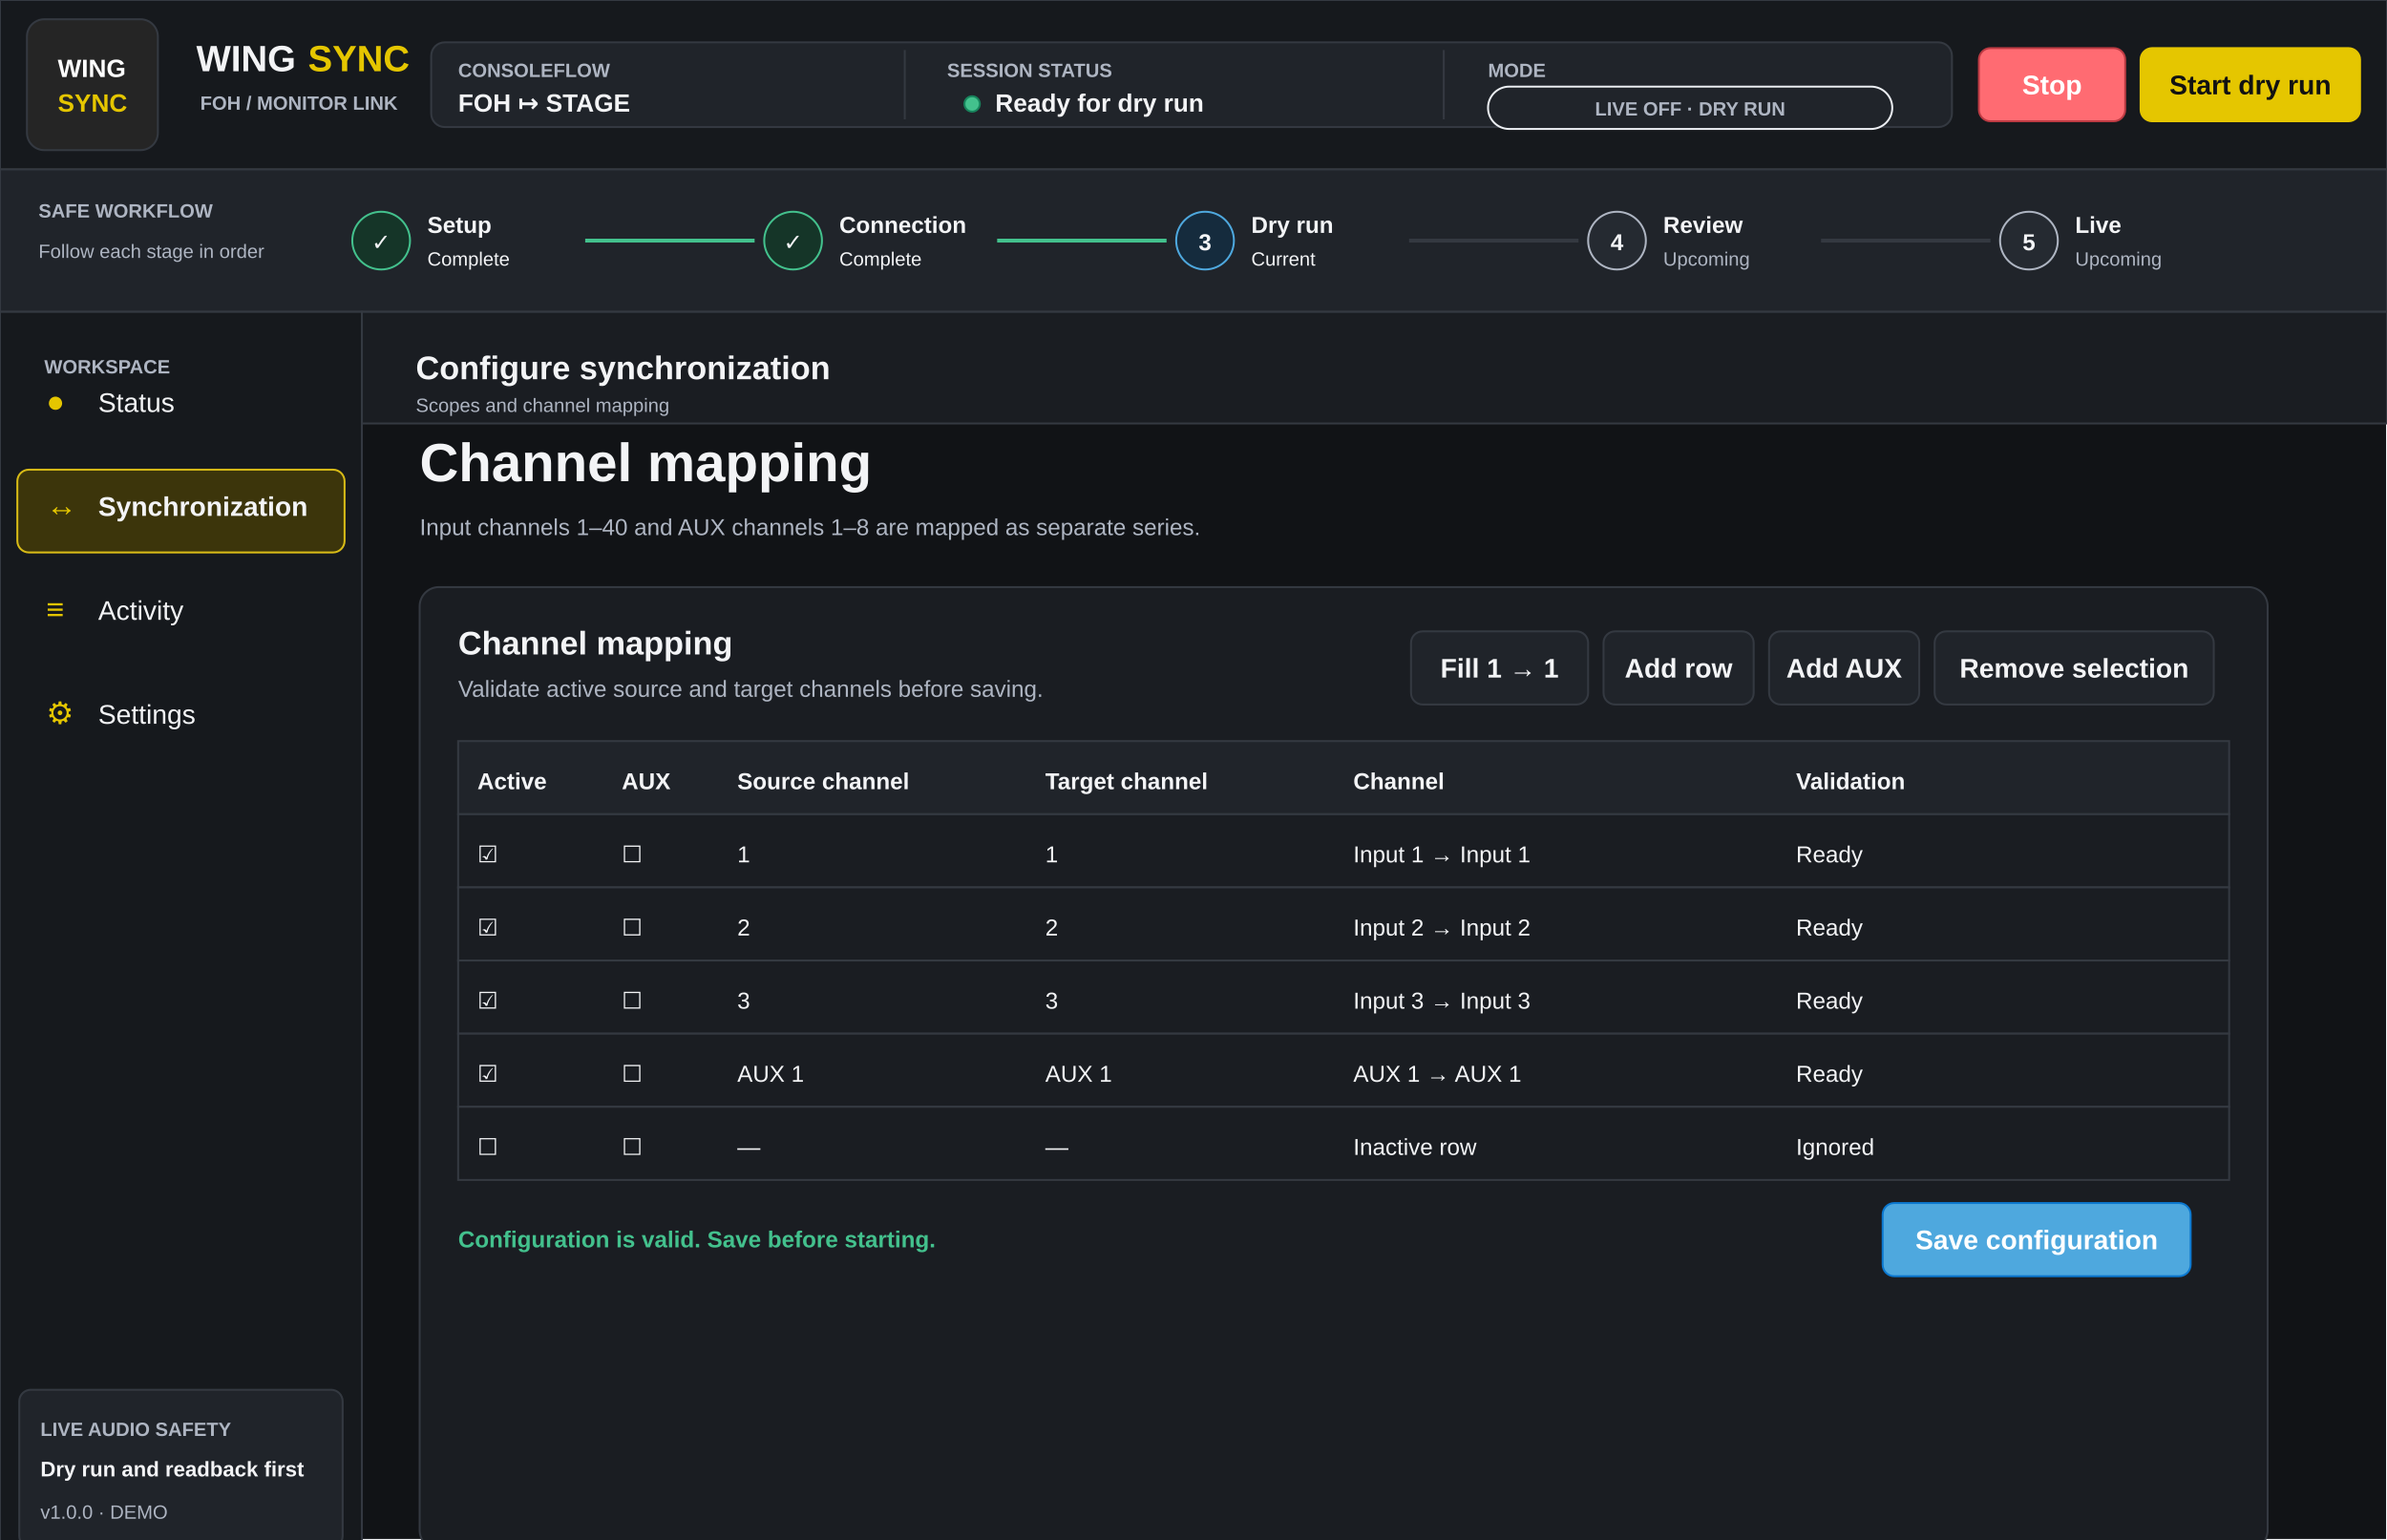
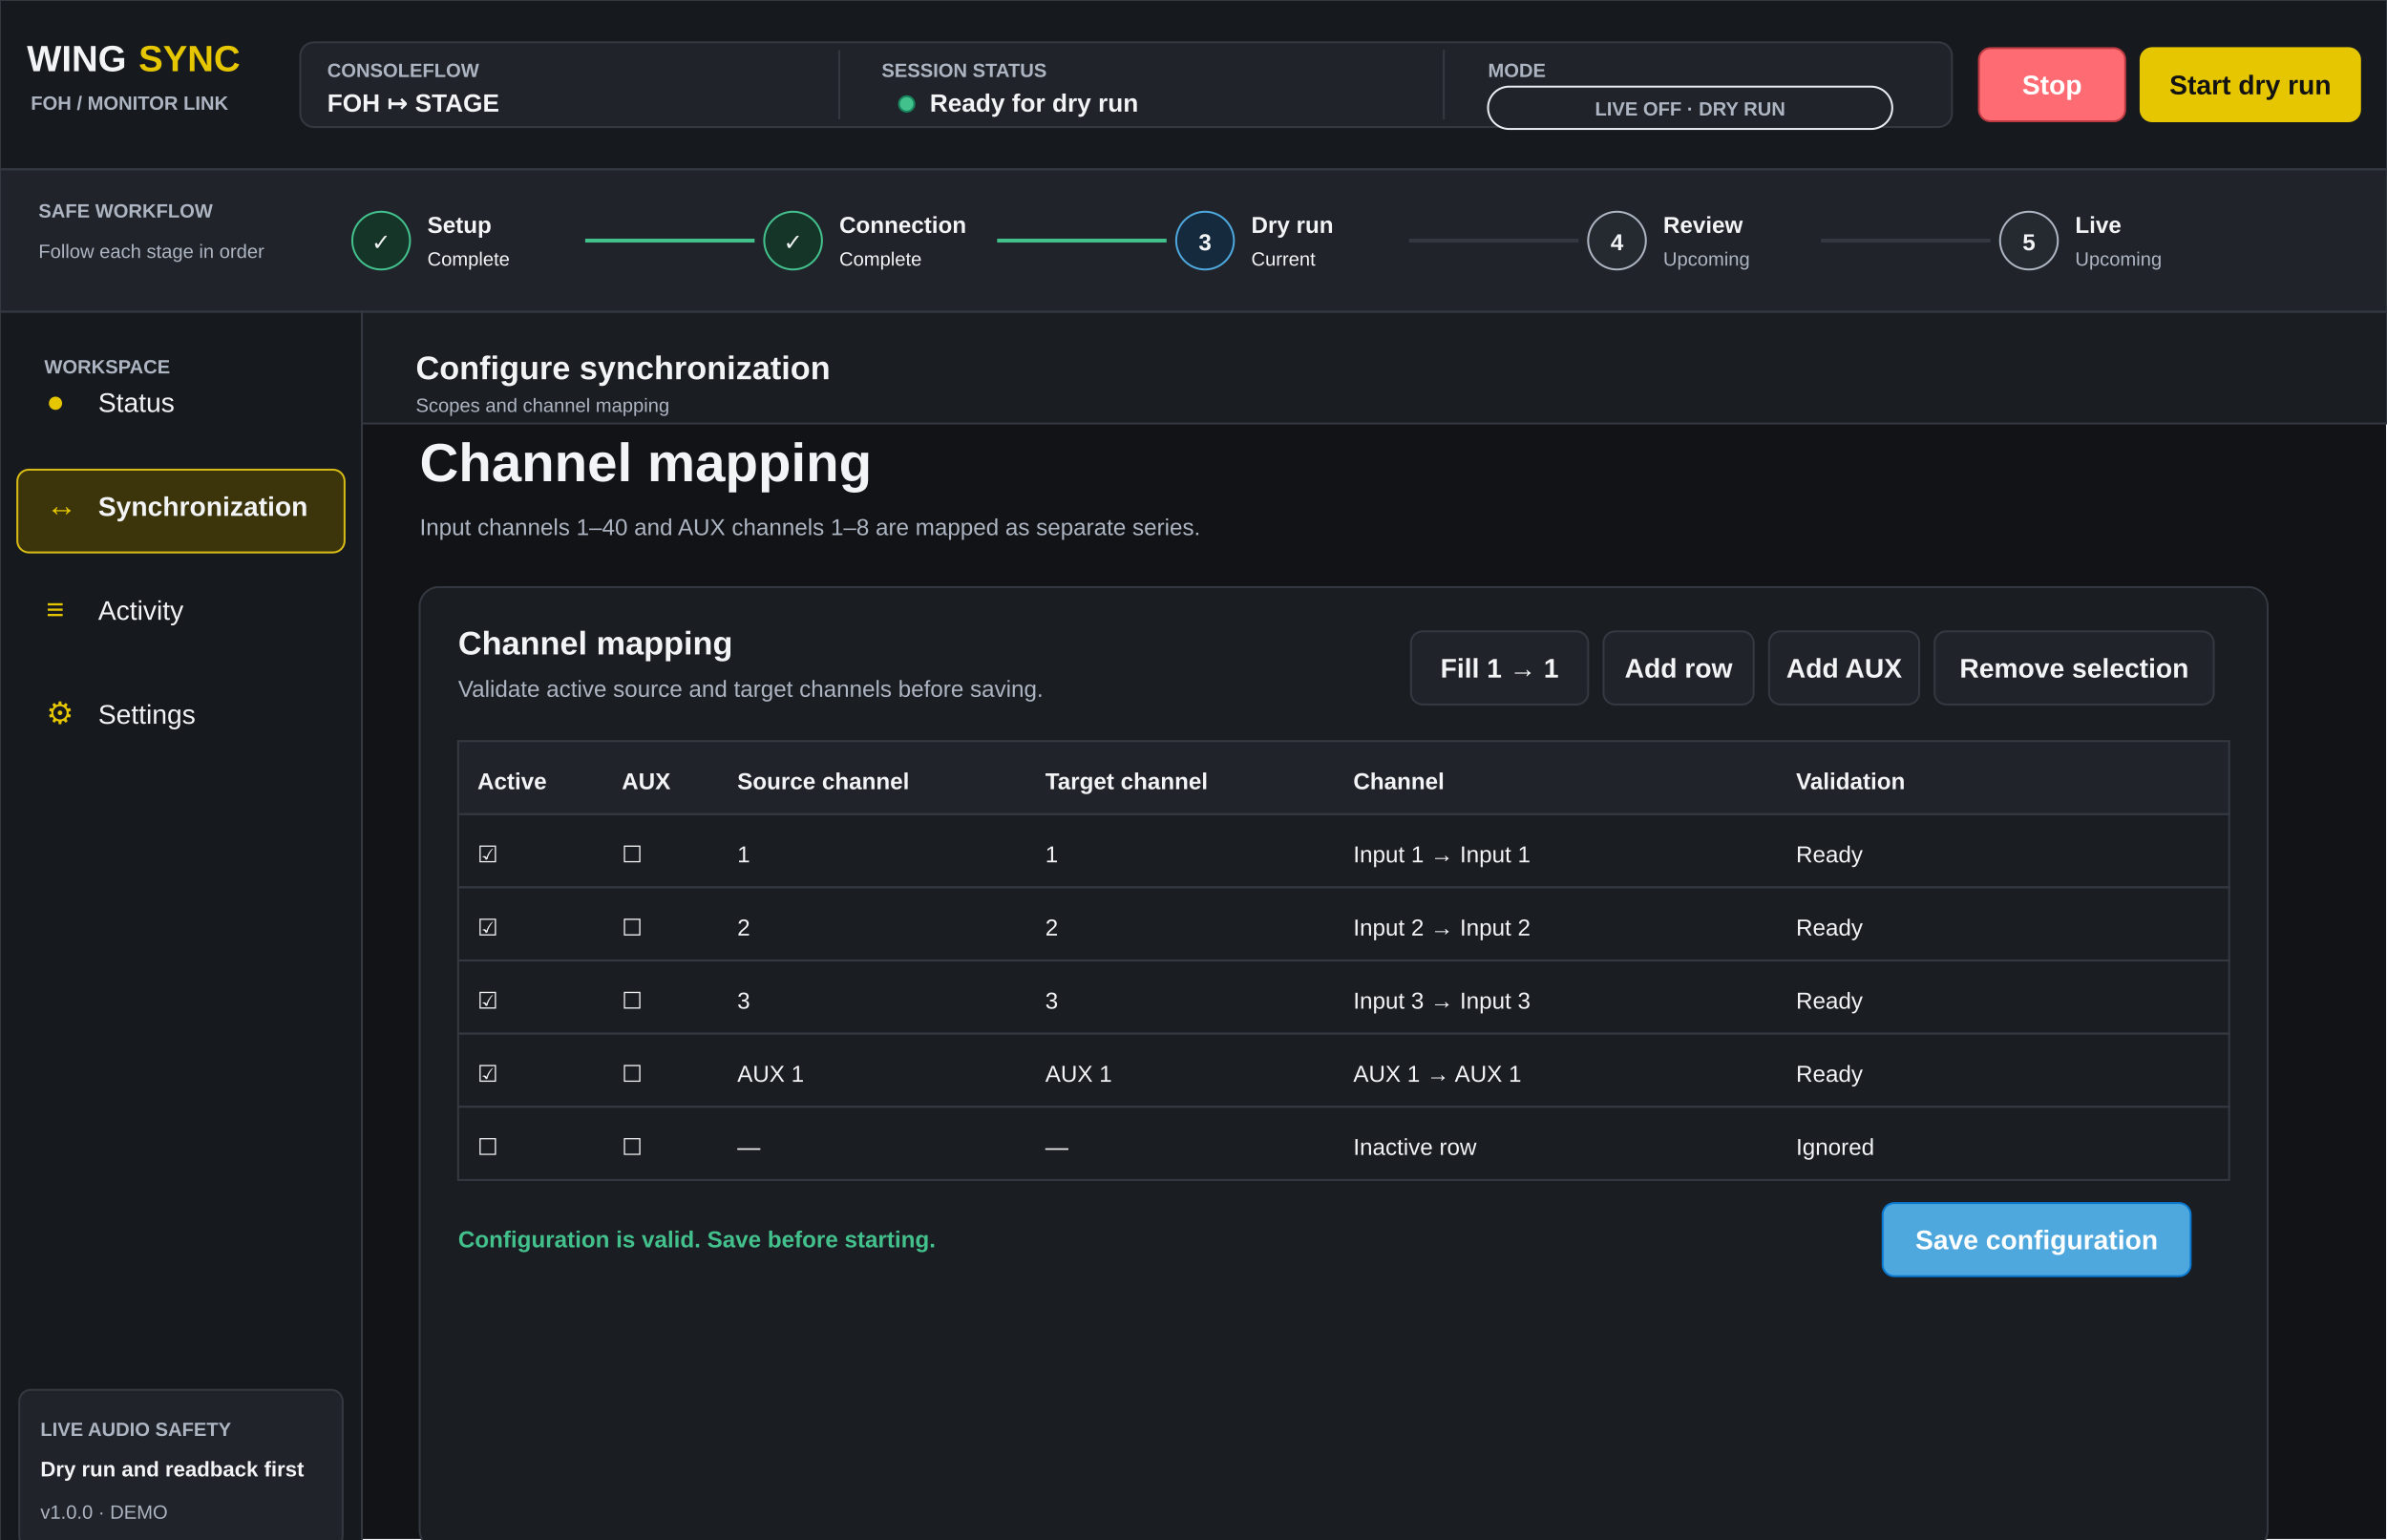
<svg xmlns="http://www.w3.org/2000/svg" width="1240" height="800" viewBox="0 0 1240 800">
  <style>text{font-family:Segoe UI,Arial,sans-serif;fill:#172033}.small{font-size:12px}.tiny{font-size:10px}.label{font-size:10px;font-weight:700;fill:#777872}.muted{fill:#5c667a}.title{font-size:28px;font-weight:650}.h{font-size:17px;font-weight:650}.mono{font-family:Consolas,monospace}.bold{font-weight:700}.btn{font-size:14px;font-weight:650}.num{font-size:28px;font-weight:650}</style>
  <style>text{fill:#F3F4F6}.label,.muted{fill:#AEB5C2}[fill="#f3f5f8"]{fill:#111316}[fill="#fcfcfa"],[fill="#f8f8f5"]{fill:#16191D}[fill="#f3f3ef"],[fill="#efefea"],[fill="#e8eef5"],[fill="#ebeef2"],[fill="#fafafa"],[fill="#f1f2ee"]{fill:#20242A}rect[fill="#fff"],rect[fill="#ffffff"]{fill:#1A1D22}[fill="#fff2a8"]{fill:#3C350B}[fill="#e2f4ed"]{fill:#153528}[fill="#e3f1fb"]{fill:#152B3D}[fill="#fff3e2"]{fill:#382715}[fill="#fde8e9"]{fill:#3B1D22}[fill="#dfe4ec"]{fill:#0D0F12}[fill="#17835c"]{fill:#43C18D}[fill="#0b78d0"]{fill:#4EA8DE}[fill="#be3b43"]{fill:#FF6B72}[fill="#b46b08"],[fill="#d57a00"]{fill:#F0B35A}[fill="#a58c00"]{fill:#E5C600}[stroke="#d7d7d1"],[stroke="#deded8"],[stroke="#d4d4ce"],[stroke="#dce1e8"],[stroke="#b8c1ce"],[stroke="#e9ecf1"],[stroke="#d9dad4"],[stroke="#687386"],[stroke="#111111"]{stroke:#343941}[stroke="#e4c400"]{stroke:#D8BB16}[stroke="#f0c67f"]{stroke:#8A5B24}[style*="fill:#172033"]{fill:#F3F4F6!important}[style*="fill:#5c667a"]{fill:#AEB5C2!important}[style*="fill:#17835c"]{fill:#43C18D!important}[style*="fill:#0b78d0"]{fill:#4EA8DE!important}[style*="fill:#be3b43"]{fill:#FF6B72!important}[style*="fill:#b46b08"]{fill:#F0B35A!important}[style*="fill:#a58c00"]{fill:#E5C600!important}[style*="fill:#76531f"]{fill:#FFD499!important}[style*="fill:#ecece8"]{fill:#F3F4F6!important}</style>
  <rect x="0" y="0" width="1240" height="800" rx="0" fill="#f3f5f8" stroke="#f3f5f8" stroke-width="1" />
  <rect x="0" y="0" width="1240" height="88" rx="0" fill="#fcfcfa" stroke="#d7d7d1" stroke-width="1" />
-   <rect x="14" y="10" width="68" height="68" rx="9" fill="#252525" stroke="#111111" stroke-width="1" />
-   <text x="30" y="40" class="bold" style="fill:#fff;font-size:13px;">WING</text>
-   <text x="30" y="58" class="bold" style="fill:#e5c600;font-size:13px;">SYNC</text>
-   <text x="102" y="37" class="bold" style="font-size:19px;">WING</text>
-   <text x="160" y="37" class="bold" style="fill:#e5c600;font-size:19px;">SYNC</text>
-   <text x="104" y="57" class="label" style="">FOH / MONITOR LINK</text>
-   <rect x="224" y="22" width="790" height="44" rx="7" fill="#f3f3ef" stroke="#deded8" stroke-width="1" />
-   <text x="238" y="40" class="label" style="">CONSOLEFLOW</text>
-   <text x="238" y="58" class="bold" style="font-size:13px;">FOH ↦ STAGE</text>
-   <line x1="470" y1="26" x2="470" y2="62" stroke="#d4d4ce" stroke-width="1" />
-   <text x="492" y="40" class="label" style="">SESSION STATUS</text>
-   <circle cx="505" cy="54" r="4" fill="#17835c" stroke="#17835c" />
-   <text x="517" y="58" class="bold" style="font-size:13px;">Ready for dry run</text>
+   <text x="14" y="37" class="bold" style="font-size:19px;">WING</text>
+   <text x="72" y="37" class="bold" style="fill:#e5c600;font-size:19px;">SYNC</text>
+   <text x="16" y="57" class="label" style="">FOH / MONITOR LINK</text>
+   <rect x="156" y="22" width="858" height="44" rx="7" fill="#f3f3ef" stroke="#deded8" stroke-width="1" />
+   <text x="170" y="40" class="label" style="">CONSOLEFLOW</text>
+   <text x="170" y="58" class="bold" style="font-size:13px;">FOH ↦ STAGE</text>
+   <line x1="436" y1="26" x2="436" y2="62" stroke="#d4d4ce" stroke-width="1" />
+   <text x="458" y="40" class="label" style="">SESSION STATUS</text>
+   <circle cx="471" cy="54" r="4" fill="#17835c" stroke="#17835c" />
+   <text x="483" y="58" class="bold" style="font-size:13px;">Ready for dry run</text>
  <line x1="750" y1="26" x2="750" y2="62" stroke="#d4d4ce" stroke-width="1" />
  <text x="773" y="40" class="label" style="">MODE</text>
  <rect x="773" y="45" width="210" height="22" rx="11" fill="#ebeef2" stroke="#ebeef2" stroke-width="1" />
  <text x="878" y="60" class="bold" style="fill:#5c667a;font-size:10px;text-anchor:middle;">LIVE OFF · DRY RUN</text>
  <rect x="1028" y="25" width="76" height="38" rx="6" fill="#be3b43" stroke="#be3b43" stroke-width="1" />
  <text x="1066" y="49" class="btn" style="fill:#fff;font-size:14px;text-anchor:middle;">Stop</text>
  <rect x="1112" y="25" width="114" height="38" rx="6" fill="#e5c600" stroke="#e5c600" stroke-width="1" />
  <text x="1169" y="49" class="btn" style="fill:#121212;font-size:14px;text-anchor:middle;">Start dry run</text>
  <rect x="0" y="88" width="1240" height="74" fill="#20242A" stroke="#343941" />
  <text x="20" y="113" class="label">SAFE WORKFLOW</text>
  <text x="20" y="134" class="tiny muted">Follow each stage in order</text>
  <line x1="304" y1="125" x2="392" y2="125" stroke="#43C18D" stroke-width="2" />
  <line x1="518" y1="125" x2="606" y2="125" stroke="#43C18D" stroke-width="2" />
  <line x1="732" y1="125" x2="820" y2="125" stroke="#343941" stroke-width="2" />
  <line x1="946" y1="125" x2="1034" y2="125" stroke="#343941" stroke-width="2" />
  <circle cx="198" cy="125" r="15" fill="#153528" stroke="#43C18D" />
  <text x="198" y="130" class="bold" text-anchor="middle">✓</text>
  <text x="222" y="121" class="bold small">Setup</text>
  <text x="222" y="138" class="tiny" fill="#43C18D">Complete</text>
  <circle cx="412" cy="125" r="15" fill="#153528" stroke="#43C18D" />
  <text x="412" y="130" class="bold" text-anchor="middle">✓</text>
  <text x="436" y="121" class="bold small">Connection</text>
  <text x="436" y="138" class="tiny" fill="#43C18D">Complete</text>
  <circle cx="626" cy="125" r="15" fill="#152B3D" stroke="#4EA8DE" />
  <text x="626" y="130" class="bold" text-anchor="middle">3</text>
  <text x="650" y="121" class="bold small">Dry run</text>
  <text x="650" y="138" class="tiny" fill="#4EA8DE">Current</text>
  <circle cx="840" cy="125" r="15" fill="#252A31" stroke="#AEB5C2" />
  <text x="840" y="130" class="bold" text-anchor="middle">4</text>
  <text x="864" y="121" class="bold small">Review</text>
  <text x="864" y="138" class="tiny muted">Upcoming</text>
  <circle cx="1054" cy="125" r="15" fill="#252A31" stroke="#AEB5C2" />
  <text x="1054" y="130" class="bold" text-anchor="middle">5</text>
  <text x="1078" y="121" class="bold small">Live</text>
  <text x="1078" y="138" class="tiny muted">Upcoming</text>
  <g transform="translate(0 74)">
    <rect x="0" y="88" width="188" height="670" rx="0" fill="#f8f8f5" stroke="#d7d7d1" stroke-width="1" />
    <text x="23" y="120" class="label" style="">WORKSPACE</text>
    <text x="24" y="140" class="bold" style="fill:#a58c00;font-size:16px;">●</text>
    <text x="51" y="140" class="" style="font-size:14px;">Status</text>
    <rect x="9" y="170" width="170" height="43" rx="6" fill="#fff2a8" stroke="#e4c400" stroke-width="1" />
    <text x="24" y="194" class="bold" style="fill:#a58c00;font-size:16px;">↔</text>
    <text x="51" y="194" class="bold" style="font-size:14px;">Synchronization</text>
    <text x="24" y="248" class="bold" style="fill:#a58c00;font-size:16px;">≡</text>
    <text x="51" y="248" class="" style="font-size:14px;">Activity</text>
    <text x="24" y="302" class="bold" style="fill:#a58c00;font-size:16px;">⚙</text>
    <text x="51" y="302" class="" style="font-size:14px;">Settings</text>
    <rect x="10" y="648" width="168" height="82" rx="6" fill="#efefea" stroke="#d7d7d1" stroke-width="1" />
    <text x="21" y="672" class="label" style="">LIVE AUDIO SAFETY</text>
    <text x="21" y="693" class="bold" style="font-size:11px;">Dry run and readback first</text>
    <text x="21" y="715" class="tiny" style="fill:#5c667a;">v1.0.0 · DEMO</text>
    <rect x="188" y="88" width="1052" height="58" rx="0" fill="#fff" stroke="#dce1e8" stroke-width="1" />
    <text x="216" y="123" class="h" style="">Configure synchronization</text>
    <text x="216" y="140" class="tiny" style="fill:#5c667a;">Scopes and channel mapping</text>
    <rect x="0" y="758" width="1240" height="42" rx="0" fill="#20211f" stroke="#111211" stroke-width="1" />
    <rect x="16" y="769" width="4" height="20" rx="2" fill="#e5c600" stroke="#e5c600" stroke-width="1" />
    <text x="30" y="784" class="label" style="fill:#e5c600;">NEXT STEP</text>
    <text x="218" y="176" class="title" style="">Channel mapping</text>
    <text x="218" y="204" class="small" style="fill:#5c667a;">Input channels 1–40 and AUX channels 1–8 are mapped as separate series.</text>
    <rect x="218" y="231" width="960" height="500" rx="10" fill="#ffffff" stroke="#dce1e8" stroke-width="1" />
    <text x="238" y="266" class="h" style="">Channel mapping</text>
    <text x="238" y="288" class="small" style="fill:#5c667a;">Validate active source and target channels before saving.</text>
    <rect x="733" y="254" width="92" height="38" rx="6" fill="#e8eef5" stroke="#dce1e8" stroke-width="1" />
    <text x="779.0" y="278" class="btn" style="fill:#172033;font-size:14px;text-anchor:middle;">Fill 1 → 1</text>
    <rect x="833" y="254" width="78" height="38" rx="6" fill="#e8eef5" stroke="#dce1e8" stroke-width="1" />
    <text x="872.0" y="278" class="btn" style="fill:#172033;font-size:14px;text-anchor:middle;">Add row</text>
    <rect x="919" y="254" width="78" height="38" rx="6" fill="#e8eef5" stroke="#dce1e8" stroke-width="1" />
    <text x="958.0" y="278" class="btn" style="fill:#172033;font-size:14px;text-anchor:middle;">Add AUX</text>
    <rect x="1005" y="254" width="145" height="38" rx="6" fill="#e8eef5" stroke="#dce1e8" stroke-width="1" />
    <text x="1077.5" y="278" class="btn" style="fill:#172033;font-size:14px;text-anchor:middle;">Remove selection</text>
    <rect x="238" y="311" width="920" height="38" rx="0" fill="#fafafa" stroke="#dce1e8" stroke-width="1" />
    <text x="248" y="336" class="bold" style="">Active</text>
    <text x="323" y="336" class="bold" style="">AUX</text>
    <text x="383" y="336" class="bold" style="">Source channel</text>
    <text x="543" y="336" class="bold" style="">Target channel</text>
    <text x="703" y="336" class="bold" style="">Channel</text>
    <text x="933" y="336" class="bold" style="">Validation</text>
    <rect x="238" y="349" width="920" height="38" rx="0" fill="#fff" stroke="#e9ecf1" stroke-width="1" />
    <text x="248" y="374" class="small" style="">☑</text>
    <text x="323" y="374" class="small" style="">☐</text>
    <text x="383" y="374" class="small" style="">1</text>
    <text x="543" y="374" class="small" style="">1</text>
    <text x="703" y="374" class="small" style="">Input 1 → Input 1</text>
    <text x="933" y="374" class="small" style="">Ready</text>
    <rect x="238" y="387" width="920" height="38" rx="0" fill="#fff" stroke="#e9ecf1" stroke-width="1" />
    <text x="248" y="412" class="small" style="">☑</text>
    <text x="323" y="412" class="small" style="">☐</text>
    <text x="383" y="412" class="small" style="">2</text>
    <text x="543" y="412" class="small" style="">2</text>
    <text x="703" y="412" class="small" style="">Input 2 → Input 2</text>
    <text x="933" y="412" class="small" style="">Ready</text>
    <rect x="238" y="425" width="920" height="38" rx="0" fill="#fff" stroke="#e9ecf1" stroke-width="1" />
    <text x="248" y="450" class="small" style="">☑</text>
    <text x="323" y="450" class="small" style="">☐</text>
    <text x="383" y="450" class="small" style="">3</text>
    <text x="543" y="450" class="small" style="">3</text>
    <text x="703" y="450" class="small" style="">Input 3 → Input 3</text>
    <text x="933" y="450" class="small" style="">Ready</text>
    <rect x="238" y="463" width="920" height="38" rx="0" fill="#fff" stroke="#e9ecf1" stroke-width="1" />
    <text x="248" y="488" class="small" style="">☑</text>
    <text x="323" y="488" class="small" style="">☐</text>
    <text x="383" y="488" class="small" style="">AUX 1</text>
    <text x="543" y="488" class="small" style="">AUX 1</text>
    <text x="703" y="488" class="small" style="">AUX 1 → AUX 1</text>
    <text x="933" y="488" class="small" style="">Ready</text>
    <rect x="238" y="501" width="920" height="38" rx="0" fill="#fff" stroke="#e9ecf1" stroke-width="1" />
    <text x="248" y="526" class="small" style="">☐</text>
    <text x="323" y="526" class="small" style="">☐</text>
    <text x="383" y="526" class="small" style="">—</text>
    <text x="543" y="526" class="small" style="">—</text>
    <text x="703" y="526" class="small" style="">Inactive row</text>
    <text x="933" y="526" class="small" style="">Ignored</text>
    <text x="238" y="574" class="bold" style="fill:#17835c;">Configuration is valid. Save before starting.</text>
    <rect x="978" y="551" width="160" height="38" rx="6" fill="#0b78d0" stroke="#0b78d0" stroke-width="1" />
    <text x="1058.0" y="575" class="btn" style="fill:#fff;font-size:14px;text-anchor:middle;">Save configuration</text>
    <text x="105" y="784" class="small" style="fill:#ecece8;">Next step: test the two connections and identities.</text>
  </g>
</svg>
